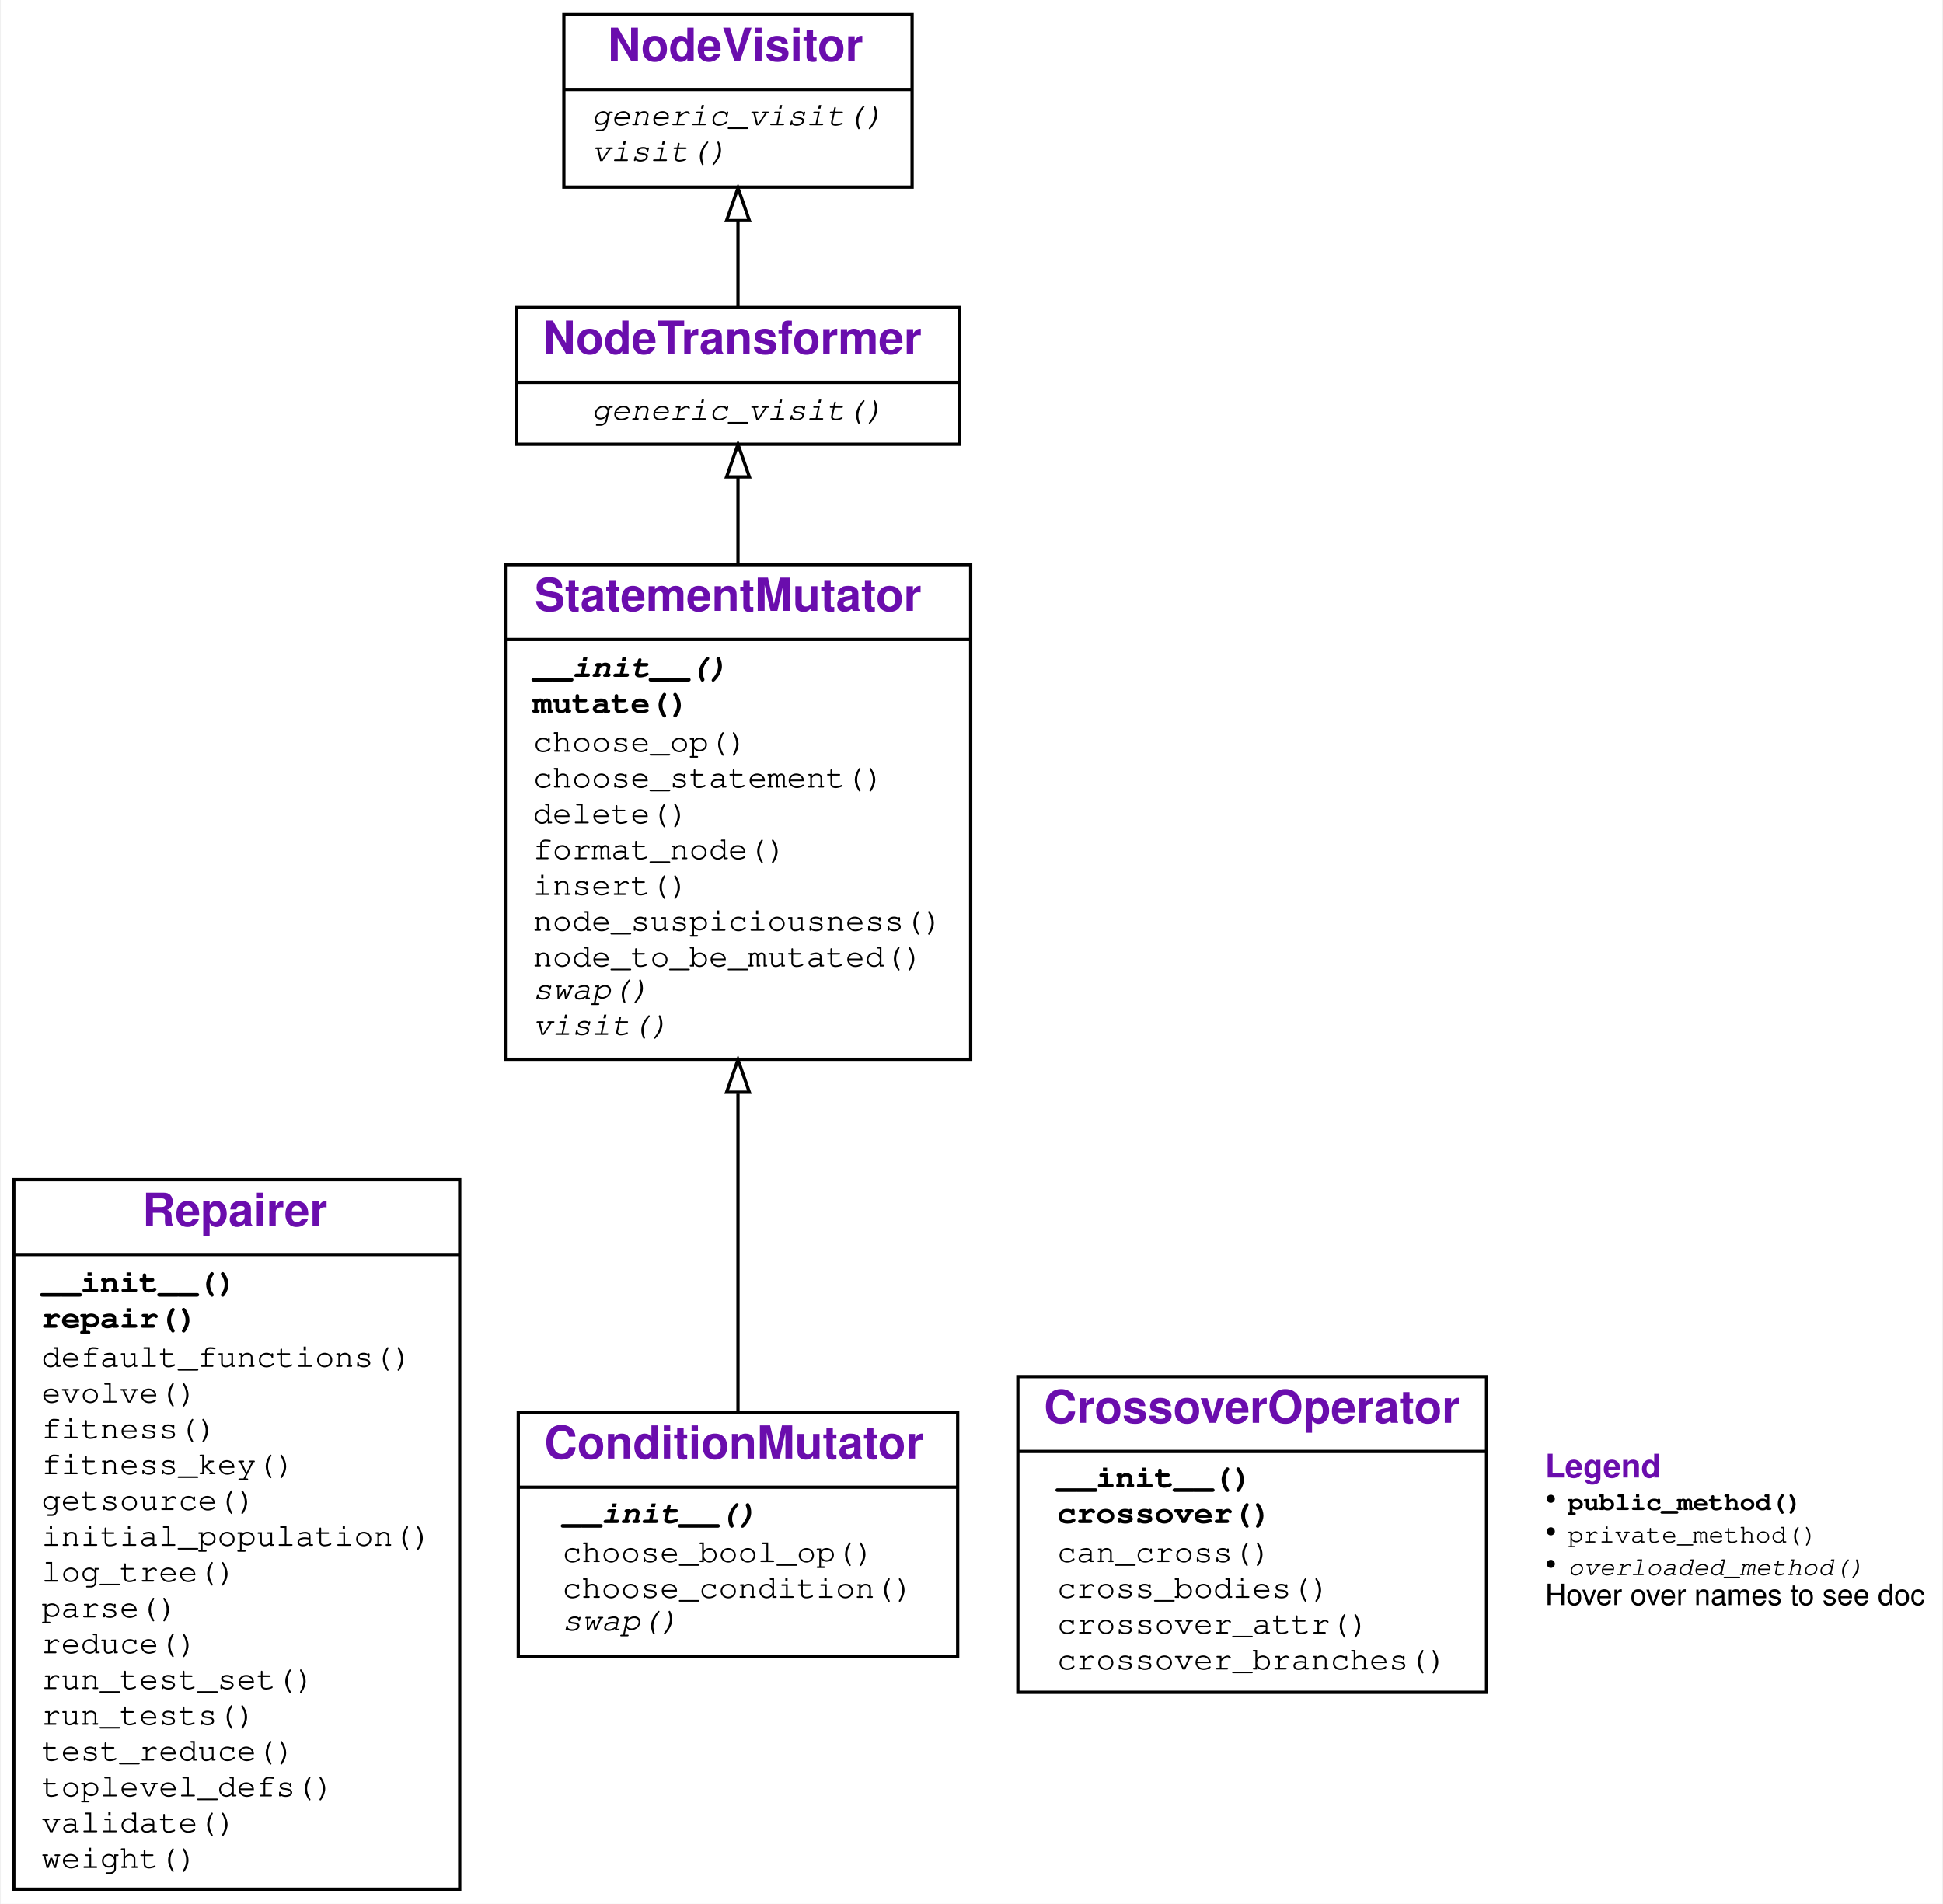
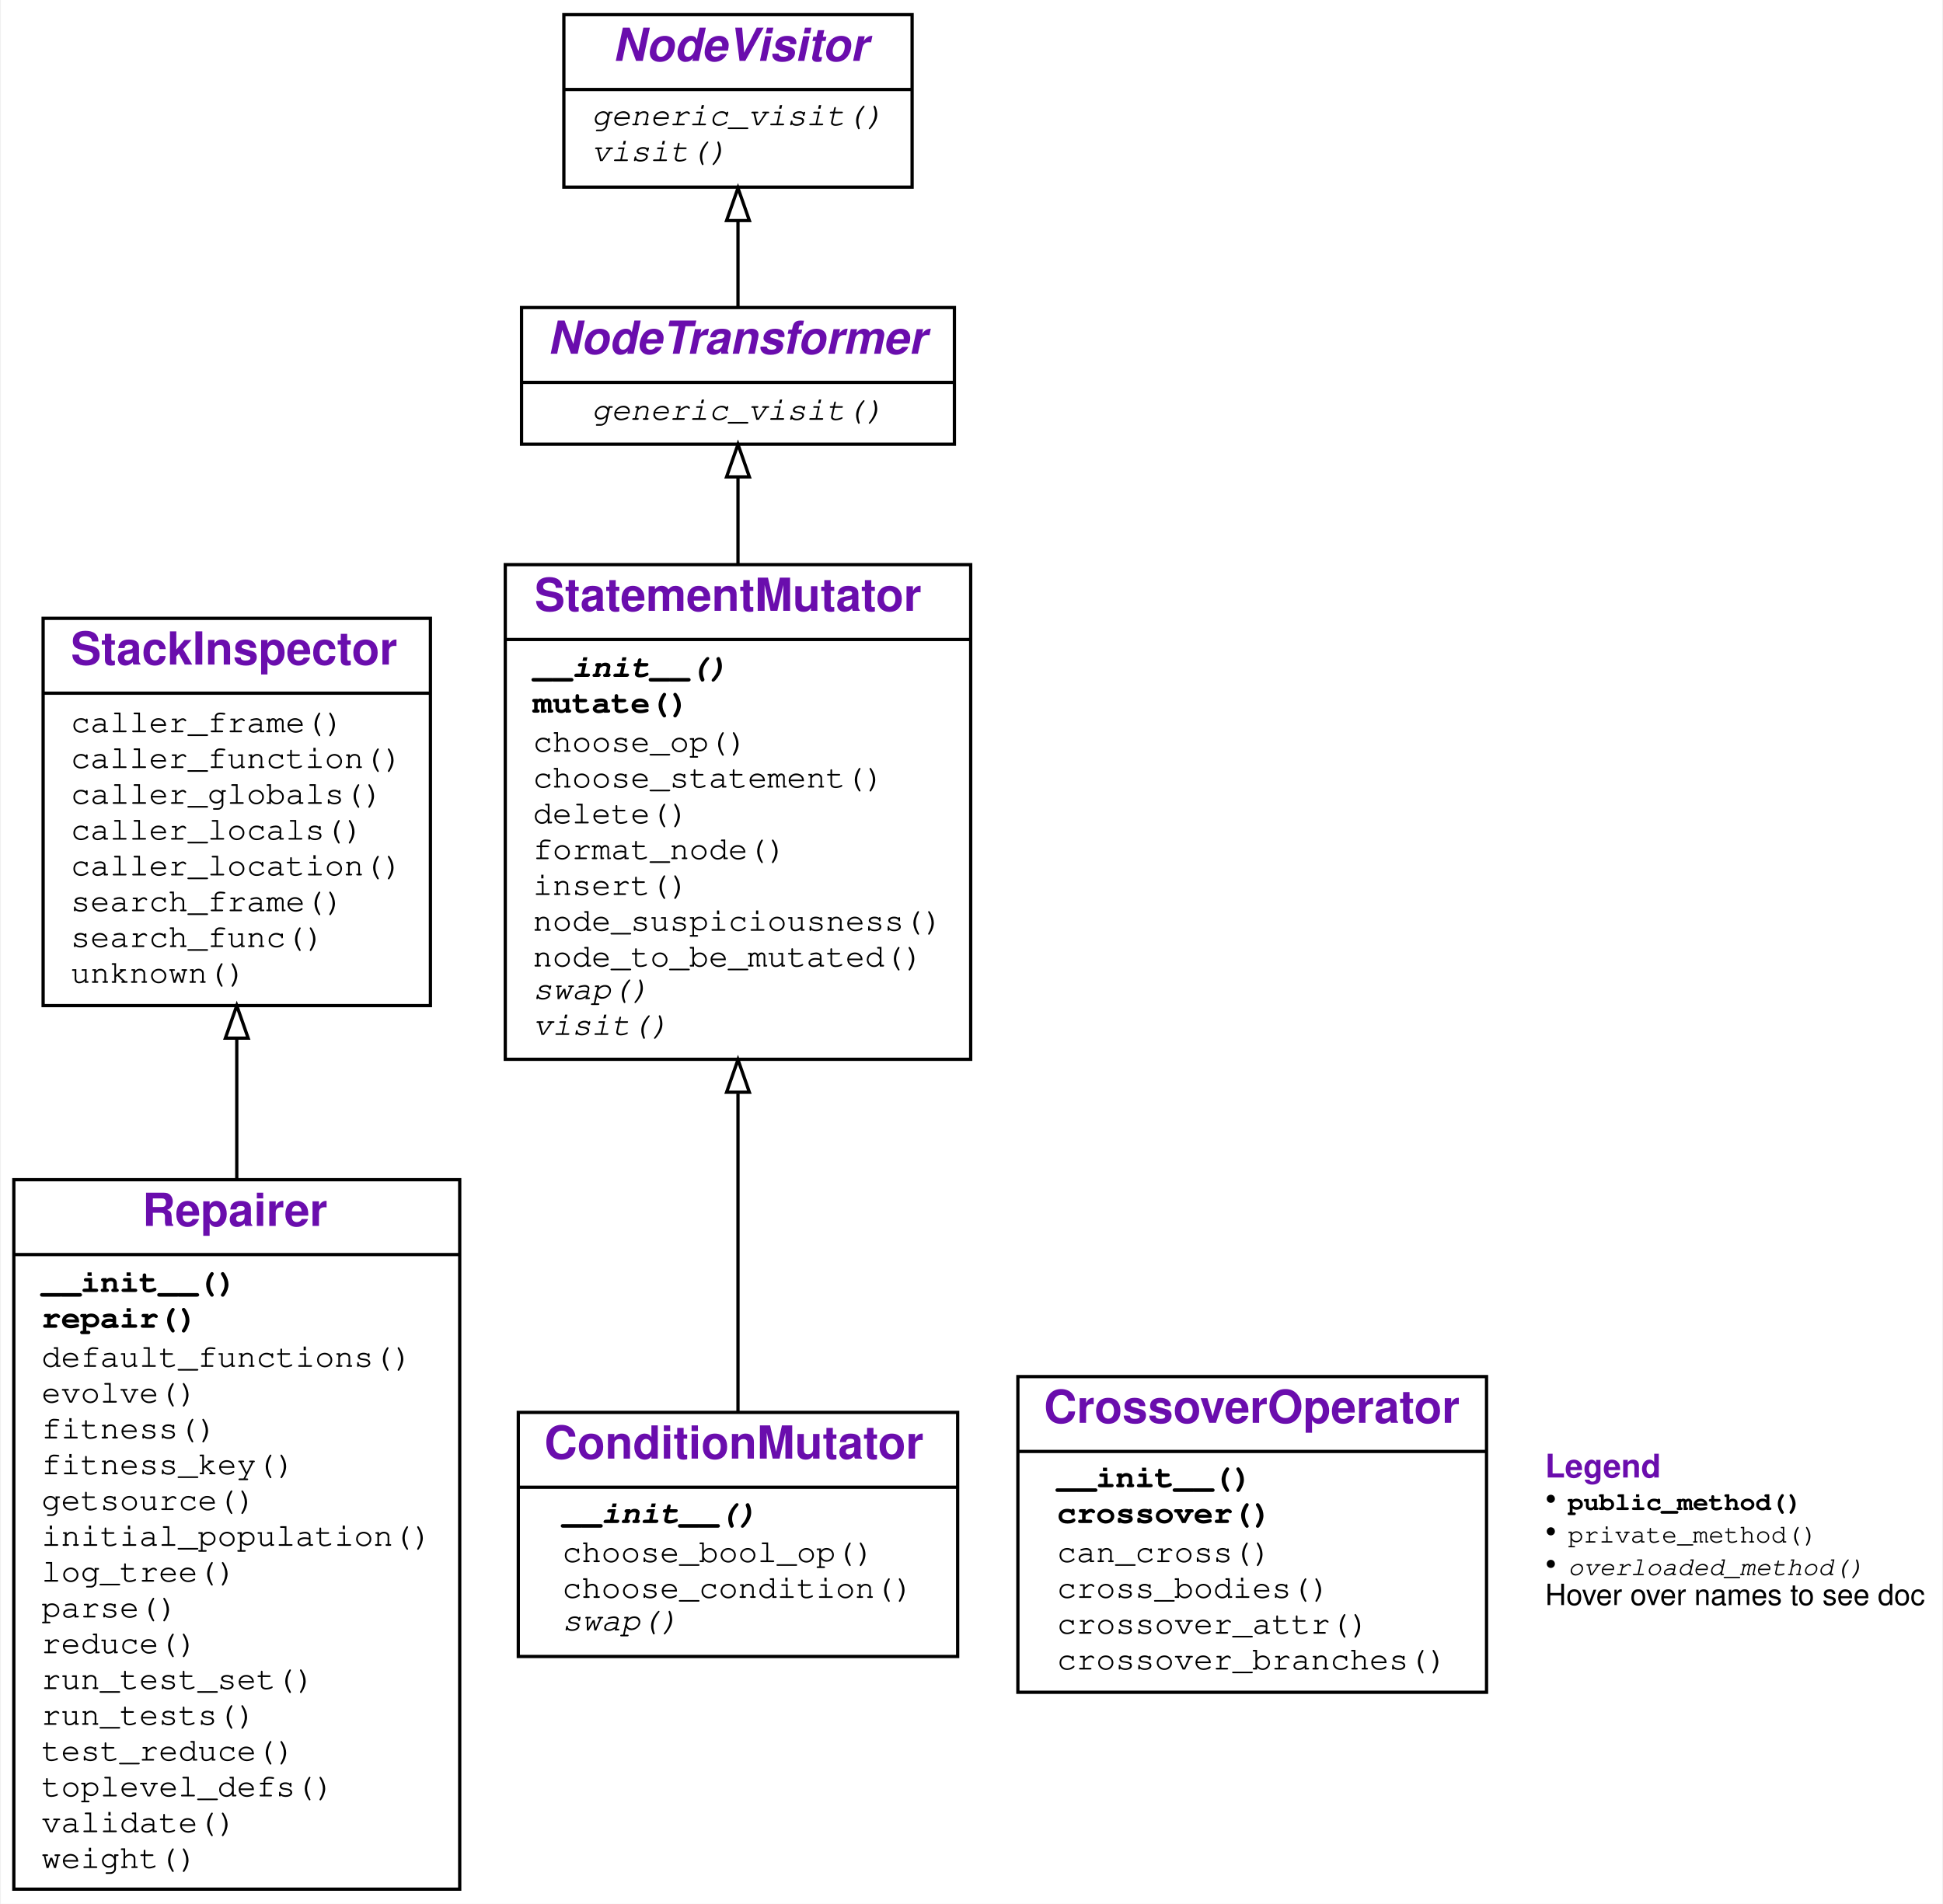
<svg xmlns="http://www.w3.org/2000/svg" xmlns:xlink="http://www.w3.org/1999/xlink" width="597pt" height="585pt" viewBox="0.00 0.00 596.50 585.00">
  <g id="graph0" class="graph" transform="scale(1 1) rotate(0) translate(4 581)">
    <g id="a_graph0">
      <a xlink:title="Repairer class hierarchy">
        <polygon fill="#ffffff" stroke="transparent" points="-4,4 -4,-581 592.5,-581 592.5,4 -4,4" />
      </a>
    </g>
    <g id="node1" class="node">
      <g id="a_node1">
-         <a xlink:href="#" xlink:title="class Repairer">
+         <a xlink:href="#" xlink:title="class Repairer:&#10;    A class for automatic repair of Python programs">
          <polygon fill="none" stroke="#000000" points="0,-.5 0,-218.5 137,-218.5 137,-.5 0,-.5" />
          <text text-anchor="start" x="39.5" y="-204.3" font-family="Raleway, Helvetica, Arial, sans-serif" font-weight="bold" font-size="14.00" fill="#6a0dad">Repairer</text>
          <polyline fill="none" stroke="#000000" points="0,-195.5 137,-195.5 " />
          <g id="a_node1_0">
            <a xlink:href="#" xlink:title="Repairer">
              <g id="a_node1_1">
                <a xlink:href="#" xlink:title="__init__(self, debugger, targets=None, sources=None, log=False, mutator_class=&lt;class '__main__.StatementMutator'&gt;, crossover_class=&lt;class '__main__.CrossoverOperator'&gt;, reducer_class=&lt;class 'DeltaDebugger.DeltaDebugger'&gt;, globals=None):&#10;    Constructor.&#10;    `debugger`: a `DifferenceDebugger` to take tests and coverage from.&#10;    `targets`: a list of functions/modules to be repaired.&#10;    (default: the covered functions in `debugger`, except tests)&#10;    `sources`: a list of functions/modules to take repairs from.&#10;    (default: same as `targets`)&#10;    `globals`: if given, a `globals()` dict for executing targets&#10;    (default: `globals()` of caller)">
                  <text text-anchor="start" x="8.5" y="-184" font-family="'Fira Mono', 'Source Code Pro', 'Courier', monospace" font-weight="bold" font-size="10.00" fill="#000000">__init__()</text>
                </a>
              </g>
              <g id="a_node1_2">
                <a xlink:href="#" xlink:title="repair(self, population_size=40, iterations=100):&#10;    Repair the function we collected test runs from.&#10;    Use a population size of `population_size` and&#10;    at most `iterations` iterations.&#10;    Returns the AST of the repaired function.">
                  <text text-anchor="start" x="8.5" y="-173" font-family="'Fira Mono', 'Source Code Pro', 'Courier', monospace" font-weight="bold" font-size="10.00" fill="#000000">repair()</text>
                </a>
              </g>
              <g id="a_node1_3">
                <a xlink:href="#" xlink:title="default_functions(self):&#10;    Return the set of functions to be repaired.&#10;    Functions whose names start or end in `test` are excluded.">
                  <text text-anchor="start" x="8.5" y="-161" font-family="'Fira Mono', 'Source Code Pro', 'Courier', monospace" font-size="10.00" fill="#000000">default_functions()</text>
                </a>
              </g>
              <g id="a_node1_4">
                <a xlink:href="#" xlink:title="evolve(self, population):&#10;    Evolve the candidate population by mutating and crossover.">
                  <text text-anchor="start" x="8.5" y="-150" font-family="'Fira Mono', 'Source Code Pro', 'Courier', monospace" font-size="10.00" fill="#000000">evolve()</text>
                </a>
              </g>
              <g id="a_node1_5">
                <a xlink:href="#" xlink:title="fitness(self, tree):&#10;    Test `tree`, returning its fitness">
                  <text text-anchor="start" x="8.5" y="-139" font-family="'Fira Mono', 'Source Code Pro', 'Courier', monospace" font-size="10.00" fill="#000000">fitness()</text>
                </a>
              </g>
              <g id="a_node1_6">
                <a xlink:href="#" xlink:title="fitness_key(self, tree):&#10;    Key to be used for sorting the population">
                  <text text-anchor="start" x="8.5" y="-128" font-family="'Fira Mono', 'Source Code Pro', 'Courier', monospace" font-size="10.00" fill="#000000">fitness_key()</text>
                </a>
              </g>
              <g id="a_node1_7">
                <a xlink:href="#" xlink:title="getsource(self, item):&#10;    Get the source for `item`. Can also be a string.">
                  <text text-anchor="start" x="8.5" y="-117" font-family="'Fira Mono', 'Source Code Pro', 'Courier', monospace" font-size="10.00" fill="#000000">getsource()</text>
                </a>
              </g>
              <g id="a_node1_8">
                <a xlink:href="#" xlink:title="initial_population(self, size):&#10;    Return an initial population of size `size`">
                  <text text-anchor="start" x="8.5" y="-106" font-family="'Fira Mono', 'Source Code Pro', 'Courier', monospace" font-size="10.00" fill="#000000">initial_population()</text>
                </a>
              </g>
              <g id="a_node1_9">
                <a xlink:href="#" xlink:title="log_tree(self, description, tree):&#10;    Print out `tree` as source code prefixed by `description`.">
                  <text text-anchor="start" x="8.5" y="-95" font-family="'Fira Mono', 'Source Code Pro', 'Courier', monospace" font-size="10.00" fill="#000000">log_tree()</text>
                </a>
              </g>
              <g id="a_node1_10">
                <a xlink:href="#" xlink:title="parse(self, items):&#10;    Read in a set of items into a single tree">
                  <text text-anchor="start" x="8.5" y="-84" font-family="'Fira Mono', 'Source Code Pro', 'Courier', monospace" font-size="10.00" fill="#000000">parse()</text>
                </a>
              </g>
              <g id="a_node1_11">
                <a xlink:href="#" xlink:title="reduce(self, tree):&#10;    Simplify `tree` using delta debugging.">
                  <text text-anchor="start" x="8.5" y="-73" font-family="'Fira Mono', 'Source Code Pro', 'Courier', monospace" font-size="10.00" fill="#000000">reduce()</text>
                </a>
              </g>
              <g id="a_node1_12">
                <a xlink:href="#" xlink:title="run_test_set(self, test_set, validate=False):&#10;    Run given `test_set`&#10;    (`DifferenceDebugger.PASS` or `DifferenceDebugger.FAIL`).&#10;    If `validate` is set, check expectations.&#10;    Return number of passed tests.">
                  <text text-anchor="start" x="8.5" y="-62" font-family="'Fira Mono', 'Source Code Pro', 'Courier', monospace" font-size="10.00" fill="#000000">run_test_set()</text>
                </a>
              </g>
              <g id="a_node1_13">
                <a xlink:href="#" xlink:title="run_tests(self, validate=False):&#10;    Run passing and failing tests, returning weighted fitness.">
                  <text text-anchor="start" x="8.5" y="-51" font-family="'Fira Mono', 'Source Code Pro', 'Courier', monospace" font-size="10.00" fill="#000000">run_tests()</text>
                </a>
              </g>
              <g id="a_node1_14">
                <a xlink:href="#" xlink:title="test_reduce(self, source_lines, original_fitness):&#10;    Test function for delta debugging.">
                  <text text-anchor="start" x="8.5" y="-40" font-family="'Fira Mono', 'Source Code Pro', 'Courier', monospace" font-size="10.00" fill="#000000">test_reduce()</text>
                </a>
              </g>
              <g id="a_node1_15">
                <a xlink:href="#" xlink:title="toplevel_defs(self, tree):&#10;    Return a list of defined functions and classes in `tree`">
                  <text text-anchor="start" x="8.5" y="-29" font-family="'Fira Mono', 'Source Code Pro', 'Courier', monospace" font-size="10.00" fill="#000000">toplevel_defs()</text>
                </a>
              </g>
              <g id="a_node1_16">
                <a xlink:href="#" xlink:title="validate(self)">
                  <text text-anchor="start" x="8.5" y="-18" font-family="'Fira Mono', 'Source Code Pro', 'Courier', monospace" font-size="10.00" fill="#000000">validate()</text>
                </a>
              </g>
              <g id="a_node1_17">
                <a xlink:href="#" xlink:title="weight(self, test_set):&#10;    Return the weight of `test_set`&#10;    (`DifferenceDebugger.PASS` or `DifferenceDebugger.FAIL`).&#10;    ">
                  <text text-anchor="start" x="8.5" y="-7" font-family="'Fira Mono', 'Source Code Pro', 'Courier', monospace" font-size="10.00" fill="#000000">weight()</text>
                </a>
              </g>
            </a>
          </g>
        </a>
      </g>
    </g>
    <g id="node2" class="node">
      <g id="a_node2">
-         <a xlink:href="#" xlink:title="class ConditionMutator">
+         <a xlink:href="Slicer.ipynb" xlink:title="class StackInspector:&#10;    Provide functions to inspect the stack">
+           <polygon fill="none" stroke="#000000" points="9,-272 9,-391 128,-391 128,-272 9,-272" />
+           <text text-anchor="start" x="17.5" y="-376.8" font-family="Raleway, Helvetica, Arial, sans-serif" font-weight="bold" font-size="14.00" fill="#6a0dad">StackInspector</text>
+           <polyline fill="none" stroke="#000000" points="9,-368 128,-368 " />
+           <g id="a_node2_18">
+             <a xlink:href="#" xlink:title="StackInspector">
+               <g id="a_node2_19">
+                 <a xlink:href="Slicer.ipynb" xlink:title="caller_frame(self):&#10;    Return the frame of the caller.">
+                   <text text-anchor="start" x="17.5" y="-356" font-family="'Fira Mono', 'Source Code Pro', 'Courier', monospace" font-size="10.00" fill="#000000">caller_frame()</text>
+                 </a>
+               </g>
+               <g id="a_node2_20">
+                 <a xlink:href="Slicer.ipynb" xlink:title="caller_function(self):&#10;    Return the calling function">
+                   <text text-anchor="start" x="17.5" y="-345" font-family="'Fira Mono', 'Source Code Pro', 'Courier', monospace" font-size="10.00" fill="#000000">caller_function()</text>
+                 </a>
+               </g>
+               <g id="a_node2_21">
+                 <a xlink:href="Slicer.ipynb" xlink:title="caller_globals(self):&#10;    Return the globals() environment of the caller.">
+                   <text text-anchor="start" x="17.5" y="-334" font-family="'Fira Mono', 'Source Code Pro', 'Courier', monospace" font-size="10.00" fill="#000000">caller_globals()</text>
+                 </a>
+               </g>
+               <g id="a_node2_22">
+                 <a xlink:href="Slicer.ipynb" xlink:title="caller_locals(self):&#10;    Return the locals() environment of the caller.">
+                   <text text-anchor="start" x="17.5" y="-323" font-family="'Fira Mono', 'Source Code Pro', 'Courier', monospace" font-size="10.00" fill="#000000">caller_locals()</text>
+                 </a>
+               </g>
+               <g id="a_node2_23">
+                 <a xlink:href="Slicer.ipynb" xlink:title="caller_location(self):&#10;    Return the location (func, lineno) of the caller.">
+                   <text text-anchor="start" x="17.5" y="-312" font-family="'Fira Mono', 'Source Code Pro', 'Courier', monospace" font-size="10.00" fill="#000000">caller_location()</text>
+                 </a>
+               </g>
+               <g id="a_node2_24">
+                 <a xlink:href="Slicer.ipynb" xlink:title="search_frame(self, name):&#10;    Return a pair (`frame`, `item`)&#10;    in which the function `name` is defined as `item`.">
+                   <text text-anchor="start" x="17.5" y="-301" font-family="'Fira Mono', 'Source Code Pro', 'Courier', monospace" font-size="10.00" fill="#000000">search_frame()</text>
+                 </a>
+               </g>
+               <g id="a_node2_25">
+                 <a xlink:href="Slicer.ipynb" xlink:title="search_func(self, name):&#10;    Search in callers for a definition of the function `name`">
+                   <text text-anchor="start" x="17.5" y="-290" font-family="'Fira Mono', 'Source Code Pro', 'Courier', monospace" font-size="10.00" fill="#000000">search_func()</text>
+                 </a>
+               </g>
+               <g id="a_node2_26">
+                 <a xlink:href="Slicer.ipynb" xlink:title="unknown()">
+                   <text text-anchor="start" x="17.5" y="-279" font-family="'Fira Mono', 'Source Code Pro', 'Courier', monospace" font-size="10.00" fill="#000000">unknown()</text>
+                 </a>
+               </g>
+             </a>
+           </g>
+         </a>
+       </g>
+     </g>
+     <g id="edge1" class="edge">
+       <path fill="none" stroke="#000000" d="M68.5,-218.549C68.5,-233.229 68.5,-247.954 68.5,-261.698" />
+       <polygon fill="none" stroke="#000000" points="65,-261.999 68.5,-271.999 72,-261.999 65,-261.999" />
+     </g>
+     <g id="node3" class="node">
+       <g id="a_node3">
+         <a xlink:href="#" xlink:title="class ConditionMutator:&#10;    Mutate conditions in an AST">
          <polygon fill="none" stroke="#000000" points="155,-72 155,-147 290,-147 290,-72 155,-72" />
          <text text-anchor="start" x="163" y="-132.8" font-family="Raleway, Helvetica, Arial, sans-serif" font-weight="bold" font-size="14.00" fill="#6a0dad">ConditionMutator</text>
          <polyline fill="none" stroke="#000000" points="155,-124 290,-124 " />
-           <g id="a_node2_18">
+           <g id="a_node3_27">
            <a xlink:href="#" xlink:title="ConditionMutator">
-               <g id="a_node2_19">
+               <g id="a_node3_28">
                <a xlink:href="#" xlink:title="__init__(self, *args, **kwargs):&#10;    Constructor. Arguments are as with `StatementMutator` constructor.">
                  <text text-anchor="start" x="168.5" y="-113" font-family="'Fira Mono', 'Source Code Pro', 'Courier', monospace" font-weight="bold" font-style="italic" font-size="10.00" fill="#000000">__init__()</text>
                </a>
              </g>
-               <g id="a_node2_20">
+               <g id="a_node3_29">
                <a xlink:href="#" xlink:title="choose_bool_op(self)">
                  <text text-anchor="start" x="168.5" y="-101" font-family="'Fira Mono', 'Source Code Pro', 'Courier', monospace" font-size="10.00" fill="#000000">choose_bool_op()</text>
                </a>
              </g>
-               <g id="a_node2_21">
+               <g id="a_node3_30">
                <a xlink:href="#" xlink:title="choose_condition(self):&#10;    Return a random condition from source.">
                  <text text-anchor="start" x="168.5" y="-90" font-family="'Fira Mono', 'Source Code Pro', 'Courier', monospace" font-size="10.00" fill="#000000">choose_condition()</text>
                </a>
              </g>
-               <g id="a_node2_22">
+               <g id="a_node3_31">
                <a xlink:href="#" xlink:title="swap(self, node):&#10;    Replace `node` condition by a condition from `source`">
                  <text text-anchor="start" x="168.5" y="-80" font-family="'Fira Mono', 'Source Code Pro', 'Courier', monospace" font-style="italic" font-size="10.00" fill="#000000">swap()</text>
                </a>
              </g>
            </a>
          </g>
        </a>
      </g>
    </g>
-     <g id="node3" class="node">
-       <g id="a_node3">
-         <a xlink:href="#" xlink:title="class StatementMutator">
+     <g id="node4" class="node">
+       <g id="a_node4">
+         <a xlink:href="#" xlink:title="class StatementMutator:&#10;    Mutate statements in an AST for automated repair.">
          <polygon fill="none" stroke="#000000" points="151,-255.5 151,-407.5 294,-407.5 294,-255.5 151,-255.5" />
          <text text-anchor="start" x="160" y="-393.3" font-family="Raleway, Helvetica, Arial, sans-serif" font-weight="bold" font-size="14.00" fill="#6a0dad">StatementMutator</text>
          <polyline fill="none" stroke="#000000" points="151,-384.5 294,-384.5 " />
-           <g id="a_node3_23">
+           <g id="a_node4_32">
            <a xlink:href="#" xlink:title="StatementMutator">
-               <g id="a_node3_24">
+               <g id="a_node4_33">
                <a xlink:href="#" xlink:title="__init__(self, suspiciousness_func=None, source=None, log=False):&#10;    Constructor.&#10;    `suspiciousness_func` is a function that takes a location&#10;    (function, line_number) and returns a suspiciousness value&#10;    between 0 and 1.0. If not given, all locations get the&#10;    same suspiciousness of 1.0.&#10;    `source` is a list of statements to choose from.">
                  <text text-anchor="start" x="159.5" y="-373" font-family="'Fira Mono', 'Source Code Pro', 'Courier', monospace" font-weight="bold" font-style="italic" font-size="10.00" fill="#000000">__init__()</text>
                </a>
              </g>
-               <g id="a_node3_25">
+               <g id="a_node4_34">
                <a xlink:href="#" xlink:title="mutate(self, tree):&#10;    Mutate the given AST `tree` in place. Return mutated tree.">
                  <text text-anchor="start" x="159.5" y="-362" font-family="'Fira Mono', 'Source Code Pro', 'Courier', monospace" font-weight="bold" font-size="10.00" fill="#000000">mutate()</text>
                </a>
              </g>
-               <g id="a_node3_26">
+               <g id="a_node4_35">
                <a xlink:href="#" xlink:title="choose_op(self)">
                  <text text-anchor="start" x="159.5" y="-350" font-family="'Fira Mono', 'Source Code Pro', 'Courier', monospace" font-size="10.00" fill="#000000">choose_op()</text>
                </a>
              </g>
-               <g id="a_node3_27">
+               <g id="a_node4_36">
                <a xlink:href="#" xlink:title="choose_statement(self)">
                  <text text-anchor="start" x="159.5" y="-339" font-family="'Fira Mono', 'Source Code Pro', 'Courier', monospace" font-size="10.00" fill="#000000">choose_statement()</text>
                </a>
              </g>
-               <g id="a_node3_28">
+               <g id="a_node4_37">
                <a xlink:href="#" xlink:title="delete(self, node):&#10;    Delete `node`.">
                  <text text-anchor="start" x="159.5" y="-328" font-family="'Fira Mono', 'Source Code Pro', 'Courier', monospace" font-size="10.00" fill="#000000">delete()</text>
                </a>
              </g>
-               <g id="a_node3_29">
+               <g id="a_node4_38">
                <a xlink:href="#" xlink:title="format_node(self, node):&#10;    Return a string representation for `node`.">
                  <text text-anchor="start" x="159.5" y="-317" font-family="'Fira Mono', 'Source Code Pro', 'Courier', monospace" font-size="10.00" fill="#000000">format_node()</text>
                </a>
              </g>
-               <g id="a_node3_30">
+               <g id="a_node4_39">
                <a xlink:href="#" xlink:title="insert(self, node):&#10;    Insert a random node from `source` after `node`">
                  <text text-anchor="start" x="159.5" y="-306" font-family="'Fira Mono', 'Source Code Pro', 'Courier', monospace" font-size="10.00" fill="#000000">insert()</text>
                </a>
              </g>
-               <g id="a_node3_31">
+               <g id="a_node4_40">
                <a xlink:href="#" xlink:title="node_suspiciousness(self, stmt, func_name)">
                  <text text-anchor="start" x="159.5" y="-295" font-family="'Fira Mono', 'Source Code Pro', 'Courier', monospace" font-size="10.00" fill="#000000">node_suspiciousness()</text>
                </a>
              </g>
-               <g id="a_node3_32">
+               <g id="a_node4_41">
                <a xlink:href="#" xlink:title="node_to_be_mutated(self, tree)">
                  <text text-anchor="start" x="159.5" y="-284" font-family="'Fira Mono', 'Source Code Pro', 'Courier', monospace" font-size="10.00" fill="#000000">node_to_be_mutated()</text>
                </a>
              </g>
-               <g id="a_node3_33">
+               <g id="a_node4_42">
                <a xlink:href="#" xlink:title="swap(self, node):&#10;    Replace `node` with a random node from `source`">
                  <text text-anchor="start" x="159.5" y="-274" font-family="'Fira Mono', 'Source Code Pro', 'Courier', monospace" font-style="italic" font-size="10.00" fill="#000000">swap()</text>
                </a>
              </g>
-               <g id="a_node3_34">
+               <g id="a_node4_43">
                <a xlink:href="#" xlink:title="visit(self, node)">
                  <text text-anchor="start" x="159.5" y="-263" font-family="'Fira Mono', 'Source Code Pro', 'Courier', monospace" font-style="italic" font-size="10.00" fill="#000000">visit()</text>
                </a>
              </g>
            </a>
          </g>
        </a>
      </g>
    </g>
-     <g id="edge1" class="edge">
+     <g id="edge2" class="edge">
      <path fill="none" stroke="#000000" d="M222.5,-147.159C222.5,-173.953 222.5,-211.067 222.5,-244.974" />
      <polygon fill="none" stroke="#000000" points="219,-245.379 222.5,-255.379 226,-245.379 219,-245.379" />
    </g>
-     <g id="node4" class="node">
-       <g id="a_node4">
+     <g id="node5" class="node">
+       <g id="a_node5">
        <a xlink:href="ast.ipynb" xlink:title="class NodeTransformer:&#10;    &#10;    A :class:`NodeVisitor` subclass that walks the abstract syntax tree and&#10;    allows modification of nodes.&#10;    &#10;    The `NodeTransformer` will walk the AST and use the return value of the&#10;    visitor methods to replace or remove the old node.  If the return value of&#10;    the visitor method is ``None``, the node will be removed from its location,&#10;    otherwise it is replaced with the return value.  The return value may be the&#10;    original node in which case no replacement takes place.&#10;    &#10;    Here is an example transformer that rewrites all occurrences of name lookups&#10;    (``foo``) to ``data['foo']``::&#10;    &#10;    class RewriteName(NodeTransformer):&#10;    &#10;    def visit_Name(self, node):&#10;    return copy_location(Subscript(&#10;    value=Name(id='data', ctx=Load()),&#10;    slice=Index(value=Str(s=node.id)),&#10;    ctx=node.ctx&#10;    ), node)&#10;    &#10;    Keep in mind that if the node you're operating on has child nodes you must&#10;    either transform the child nodes yourself or call the :meth:`generic_visit`&#10;    method for the node first.&#10;    &#10;    For nodes that were part of a collection of statements (that applies to all&#10;    statement nodes), the visitor may also return a list of nodes rather than&#10;    just a single node.&#10;    &#10;    Usually you use the transformer like this::&#10;    &#10;    node = YourTransformer().visit(node)&#10;    ">
-           <polygon fill="none" stroke="#000000" points="154.5,-444.5 154.5,-486.5 290.5,-486.5 290.5,-444.5 154.5,-444.5" />
-           <text text-anchor="start" x="162.5" y="-472.3" font-family="Raleway, Helvetica, Arial, sans-serif" font-weight="bold" font-size="14.00" fill="#6a0dad">NodeTransformer</text>
-           <polyline fill="none" stroke="#000000" points="154.5,-463.5 290.5,-463.5 " />
-           <g id="a_node4_35">
+           <polygon fill="none" stroke="#000000" points="156,-444.5 156,-486.5 289,-486.5 289,-444.5 156,-444.5" />
+           <text text-anchor="start" x="164" y="-472.3" font-family="Raleway, Helvetica, Arial, sans-serif" font-weight="bold" font-style="italic" font-size="14.00" fill="#6a0dad">NodeTransformer</text>
+           <polyline fill="none" stroke="#000000" points="156,-463.5 289,-463.5 " />
+           <g id="a_node5_44">
            <a xlink:href="#" xlink:title="NodeTransformer">
-               <g id="a_node4_36">
+               <g id="a_node5_45">
                <a xlink:href="ast.ipynb" xlink:title="generic_visit(self, node)">
                  <text text-anchor="start" x="177.5" y="-452" font-family="'Fira Mono', 'Source Code Pro', 'Courier', monospace" font-style="italic" font-size="10.00" fill="#000000">generic_visit()</text>
                </a>
              </g>
            </a>
          </g>
        </a>
      </g>
    </g>
-     <g id="edge2" class="edge">
+     <g id="edge3" class="edge">
      <path fill="none" stroke="#000000" d="M222.5,-407.505C222.5,-416.952 222.5,-426.155 222.5,-434.346" />
      <polygon fill="none" stroke="#000000" points="219,-434.465 222.5,-444.465 226,-434.465 219,-434.465" />
    </g>
-     <g id="node5" class="node">
-       <g id="a_node5">
+     <g id="node6" class="node">
+       <g id="a_node6">
        <a xlink:href="ast.ipynb" xlink:title="class NodeVisitor:&#10;    &#10;    A node visitor base class that walks the abstract syntax tree and calls a&#10;    visitor function for every node found.  This function may return a value&#10;    which is forwarded by the `visit` method.&#10;    &#10;    This class is meant to be subclassed, with the subclass adding visitor&#10;    methods.&#10;    &#10;    Per default the visitor functions for the nodes are ``'visit_'`` +&#10;    class name of the node.  So a `TryFinally` node visit function would&#10;    be `visit_TryFinally`.  This behavior can be changed by overriding&#10;    the `visit` method.  If no visitor function exists for a node&#10;    (return value `None`) the `generic_visit` visitor is used instead.&#10;    &#10;    Don't use the `NodeVisitor` if you want to apply changes to nodes during&#10;    traversing.  For this a special visitor exists (`NodeTransformer`) that&#10;    allows modifications.&#10;    ">
          <polygon fill="none" stroke="#000000" points="169,-523.5 169,-576.5 276,-576.5 276,-523.5 169,-523.5" />
-           <text text-anchor="start" x="182.5" y="-562.3" font-family="Raleway, Helvetica, Arial, sans-serif" font-weight="bold" font-size="14.00" fill="#6a0dad">NodeVisitor</text>
+           <text text-anchor="start" x="184" y="-562.3" font-family="Raleway, Helvetica, Arial, sans-serif" font-weight="bold" font-style="italic" font-size="14.00" fill="#6a0dad">NodeVisitor</text>
          <polyline fill="none" stroke="#000000" points="169,-553.5 276,-553.5 " />
-           <g id="a_node5_37">
+           <g id="a_node6_46">
            <a xlink:href="#" xlink:title="NodeVisitor">
-               <g id="a_node5_38">
+               <g id="a_node6_47">
                <a xlink:href="ast.ipynb" xlink:title="generic_visit(self, node):&#10;    Called if no explicit visitor function exists for a node.">
                  <text text-anchor="start" x="177.5" y="-542.5" font-family="'Fira Mono', 'Source Code Pro', 'Courier', monospace" font-style="italic" font-size="10.00" fill="#000000">generic_visit()</text>
                </a>
              </g>
-               <g id="a_node5_39">
+               <g id="a_node6_48">
                <a xlink:href="ast.ipynb" xlink:title="visit(self, node):&#10;    Visit a node.">
                  <text text-anchor="start" x="177.5" y="-531.5" font-family="'Fira Mono', 'Source Code Pro', 'Courier', monospace" font-style="italic" font-size="10.00" fill="#000000">visit()</text>
                </a>
              </g>
            </a>
          </g>
        </a>
      </g>
    </g>
-     <g id="edge3" class="edge">
+     <g id="edge4" class="edge">
      <path fill="none" stroke="#000000" d="M222.5,-486.823C222.5,-494.765 222.5,-504.026 222.5,-512.971" />
      <polygon fill="none" stroke="#000000" points="219,-513.227 222.5,-523.227 226,-513.227 219,-513.227" />
    </g>
-     <g id="node6" class="node">
-       <g id="a_node6">
-         <a xlink:href="#" xlink:title="class CrossoverOperator">
+     <g id="node7" class="node">
+       <g id="a_node7">
+         <a xlink:href="#" xlink:title="class CrossoverOperator:&#10;    A class for performing statement crossover of Python programs">
          <polygon fill="none" stroke="#000000" points="308.5,-61 308.5,-158 452.5,-158 452.5,-61 308.5,-61" />
          <text text-anchor="start" x="316.5" y="-143.8" font-family="Raleway, Helvetica, Arial, sans-serif" font-weight="bold" font-size="14.00" fill="#6a0dad">CrossoverOperator</text>
          <polyline fill="none" stroke="#000000" points="308.5,-135 452.5,-135 " />
-           <g id="a_node6_40">
+           <g id="a_node7_49">
            <a xlink:href="#" xlink:title="CrossoverOperator">
-               <g id="a_node6_41">
+               <g id="a_node7_50">
                <a xlink:href="#" xlink:title="__init__(self, log=False):&#10;    Constructor. If `log` is set, turn on logging.">
                  <text text-anchor="start" x="320.5" y="-124" font-family="'Fira Mono', 'Source Code Pro', 'Courier', monospace" font-weight="bold" font-size="10.00" fill="#000000">__init__()</text>
                </a>
              </g>
-               <g id="a_node6_42">
+               <g id="a_node7_51">
                <a xlink:href="#" xlink:title="crossover(self, t1, t2):&#10;    Do a crossover of ASTs `t1` and `t2`.&#10;    Raises `CrossoverError` if no crossover is found.">
                  <text text-anchor="start" x="320.5" y="-113" font-family="'Fira Mono', 'Source Code Pro', 'Courier', monospace" font-weight="bold" font-size="10.00" fill="#000000">crossover()</text>
                </a>
              </g>
-               <g id="a_node6_43">
+               <g id="a_node7_52">
                <a xlink:href="#" xlink:title="can_cross(self, tree, body_attr='body')">
                  <text text-anchor="start" x="320.5" y="-101" font-family="'Fira Mono', 'Source Code Pro', 'Courier', monospace" font-size="10.00" fill="#000000">can_cross()</text>
                </a>
              </g>
-               <g id="a_node6_44">
+               <g id="a_node7_53">
                <a xlink:href="#" xlink:title="cross_bodies(self, body_1, body_2):&#10;    CrossoverOperator the statement lists `body_1` x `body_2`.&#10;    Return new lists.&#10;    ">
                  <text text-anchor="start" x="320.5" y="-90" font-family="'Fira Mono', 'Source Code Pro', 'Courier', monospace" font-size="10.00" fill="#000000">cross_bodies()</text>
                </a>
              </g>
-               <g id="a_node6_45">
+               <g id="a_node7_54">
                <a xlink:href="#" xlink:title="crossover_attr(self, t1, t2, body_attr):&#10;    CrossoverOperator the bodies `body_attr` of two trees `t1` and `t2`.&#10;    Return True if successful.">
                  <text text-anchor="start" x="320.5" y="-79" font-family="'Fira Mono', 'Source Code Pro', 'Courier', monospace" font-size="10.00" fill="#000000">crossover_attr()</text>
                </a>
              </g>
-               <g id="a_node6_46">
+               <g id="a_node7_55">
                <a xlink:href="#" xlink:title="crossover_branches(self, t1, t2):&#10;    Special case:&#10;    `t1` = `if P: S1 else: S2` x `t2` = `if P': S1' else: S2'`&#10;    becomes&#10;    `t1` = `if P: S2' else: S1'` and `t2` = `if P': S2 else: S1`&#10;    Returns True if successful.&#10;    ">
                  <text text-anchor="start" x="320.5" y="-68" font-family="'Fira Mono', 'Source Code Pro', 'Courier', monospace" font-size="10.00" fill="#000000">crossover_branches()</text>
                </a>
              </g>
            </a>
          </g>
        </a>
      </g>
    </g>
-     <g id="node7" class="node">
+     <g id="node8" class="node">
      <text text-anchor="start" x="470.5" y="-127" font-family="Raleway, Helvetica, Arial, sans-serif" font-weight="bold" font-size="10.00" fill="#6a0dad">Legend</text>
      <text text-anchor="start" x="470.5" y="-117" font-family="Raleway, Helvetica, Arial, sans-serif" font-size="10.00" fill="#000000">• </text>
      <text text-anchor="start" x="477.5" y="-117" font-family="'Fira Mono', 'Source Code Pro', 'Courier', monospace" font-weight="bold" font-size="8.00" fill="#000000">public_method()</text>
      <text text-anchor="start" x="470.5" y="-107" font-family="Raleway, Helvetica, Arial, sans-serif" font-size="10.00" fill="#000000">• </text>
      <text text-anchor="start" x="477.5" y="-107" font-family="'Fira Mono', 'Source Code Pro', 'Courier', monospace" font-size="8.00" fill="#000000">private_method()</text>
      <text text-anchor="start" x="470.5" y="-97" font-family="Raleway, Helvetica, Arial, sans-serif" font-size="10.00" fill="#000000">• </text>
      <text text-anchor="start" x="477.5" y="-97" font-family="'Fira Mono', 'Source Code Pro', 'Courier', monospace" font-style="italic" font-size="8.00" fill="#000000">overloaded_method()</text>
      <text text-anchor="start" x="470.5" y="-87.8" font-family="Helvetica,sans-Serif" font-size="9.00" fill="#000000">Hover over names to see doc</text>
    </g>
  </g>
</svg>
